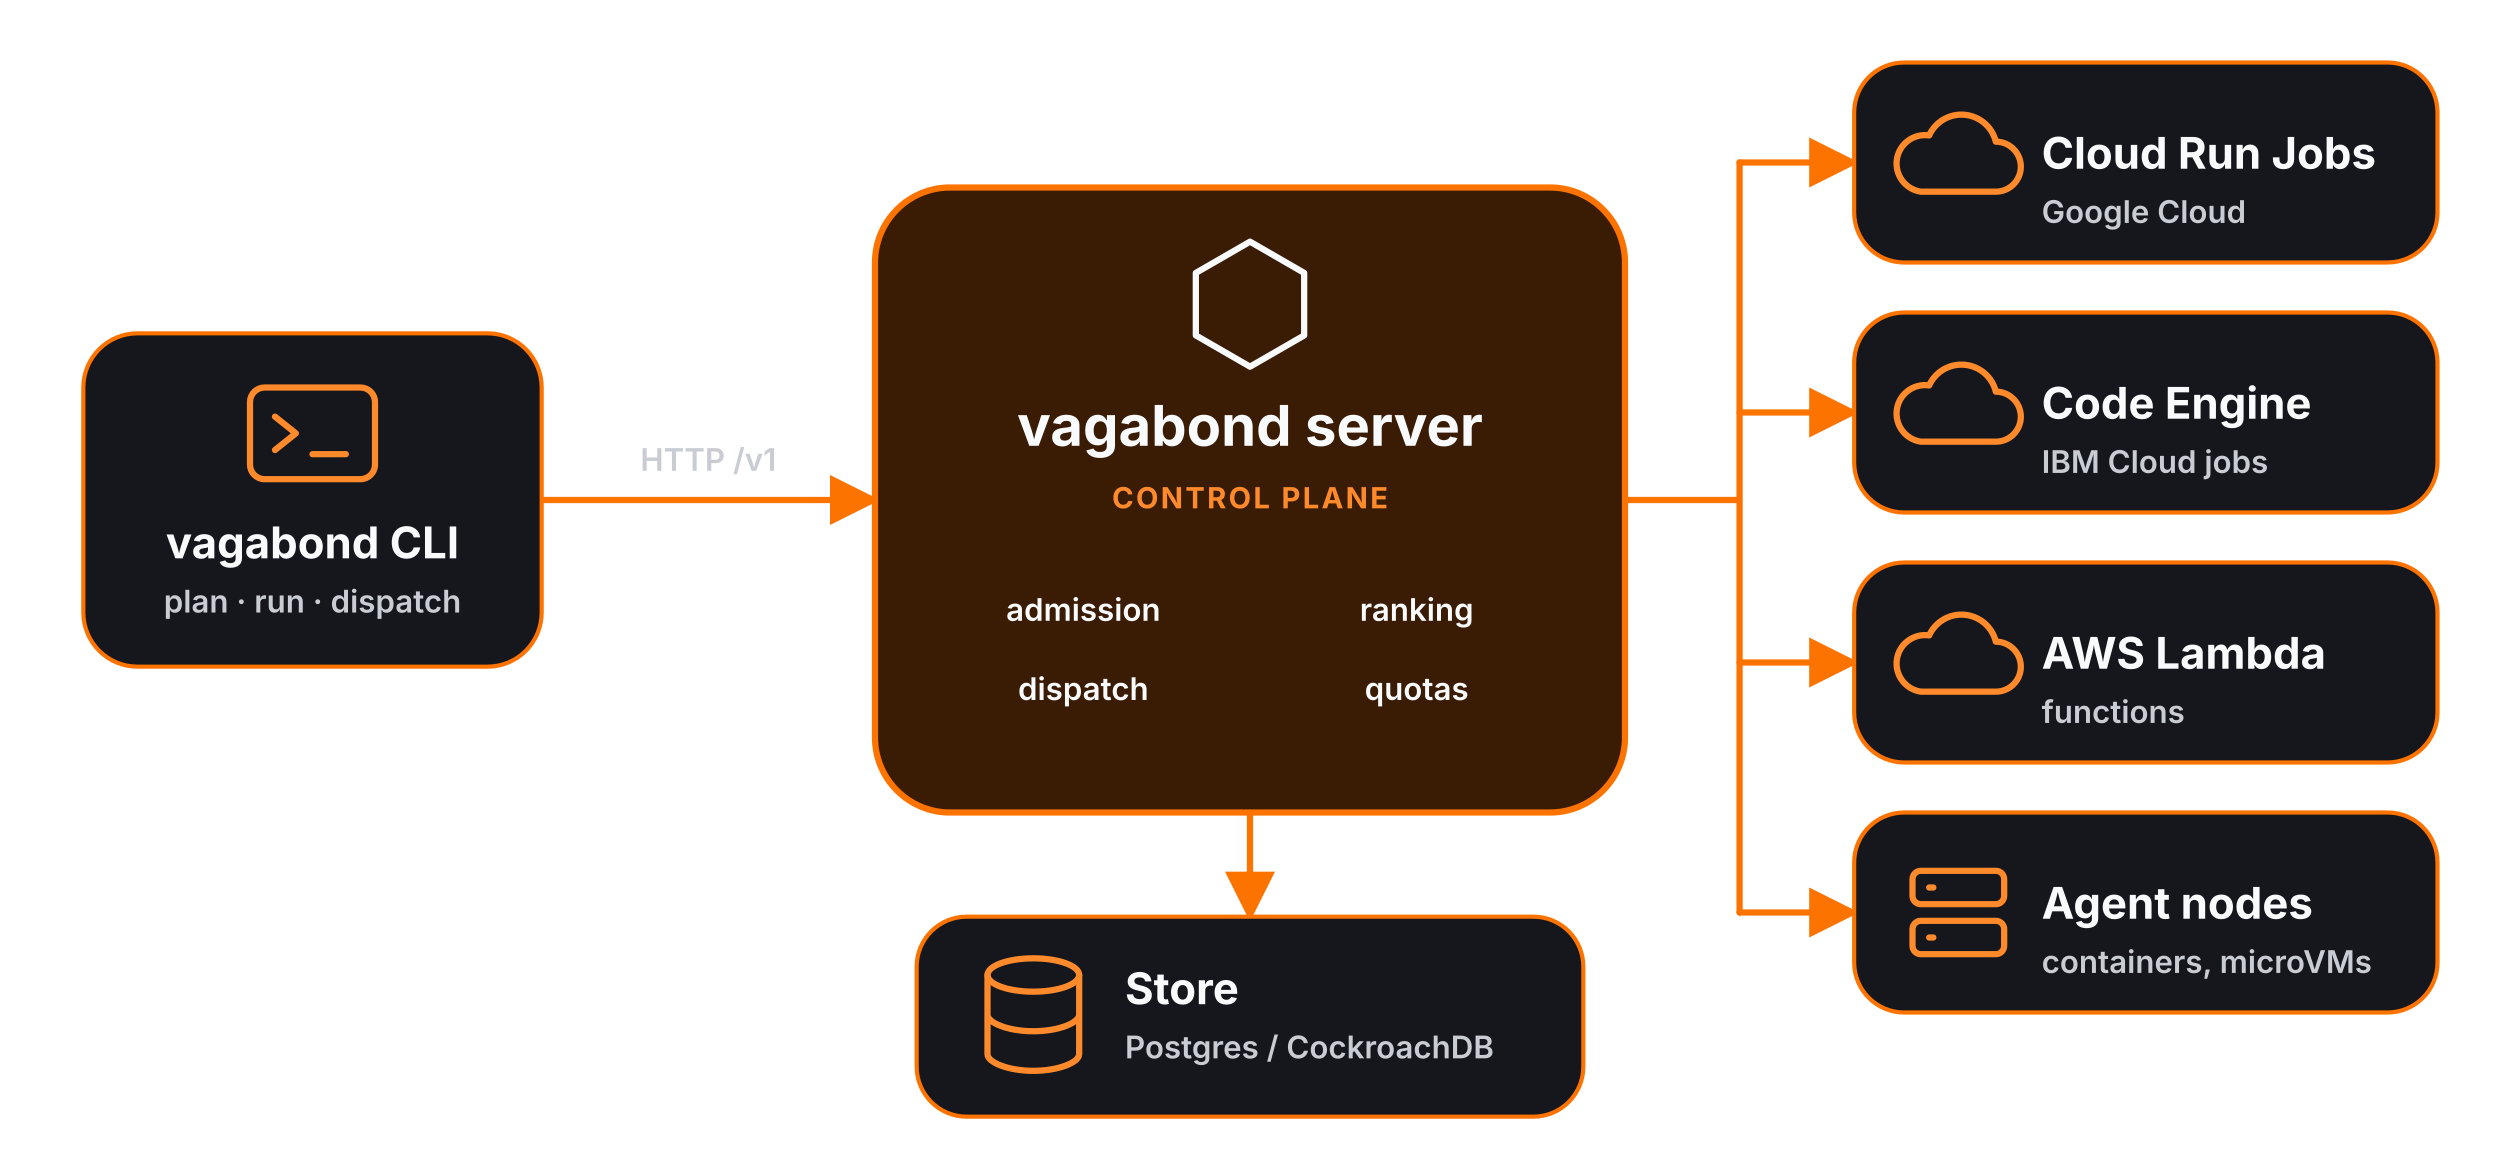
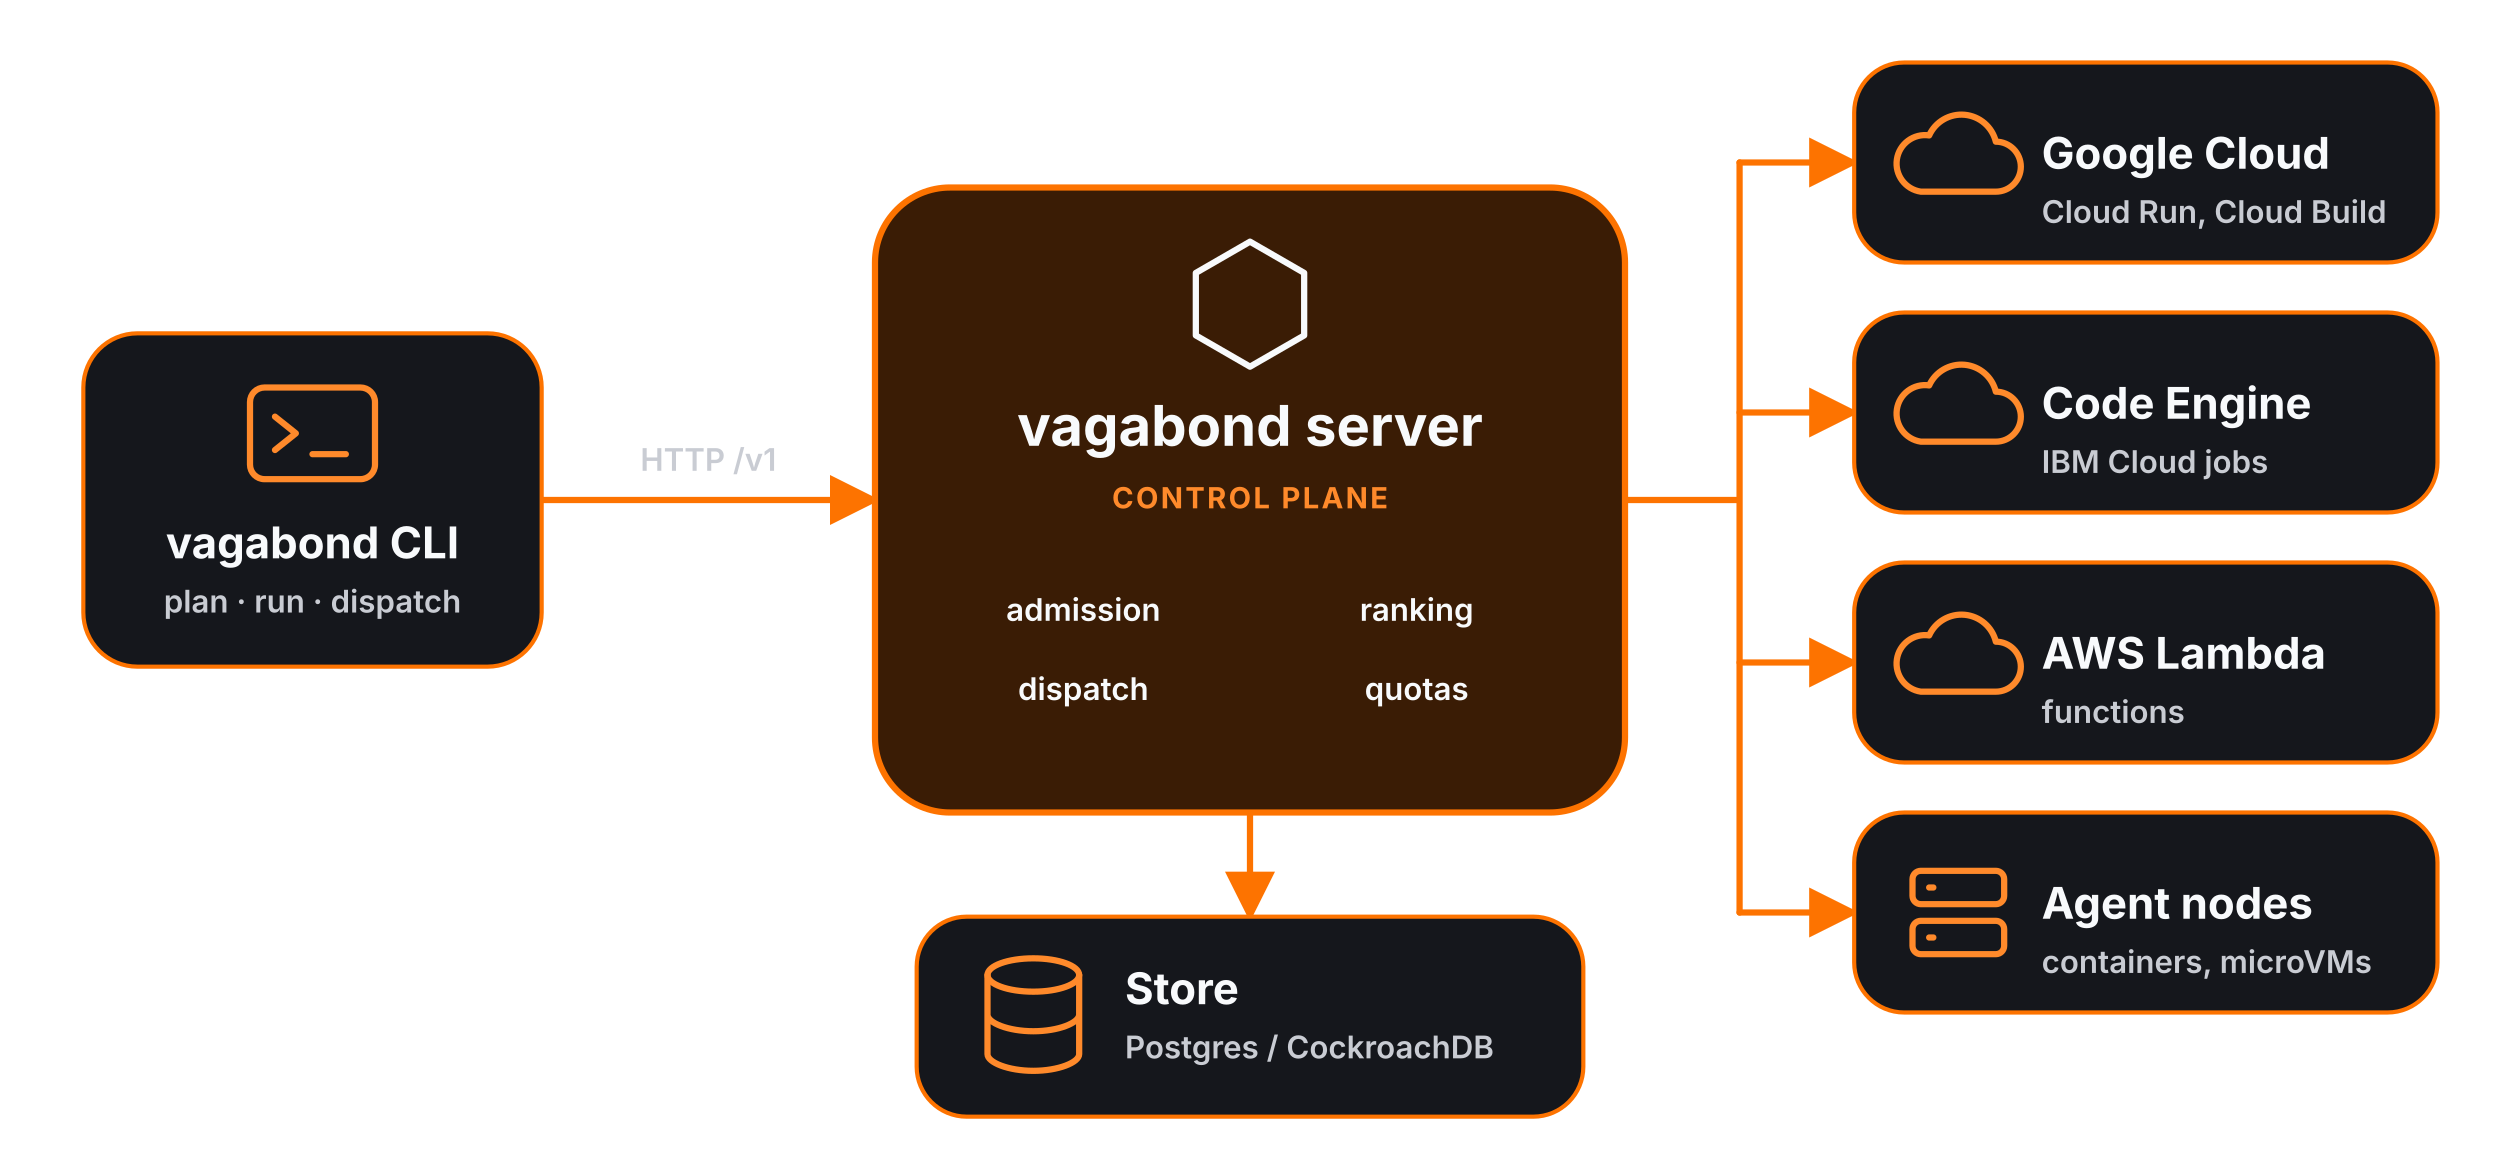
<svg xmlns="http://www.w3.org/2000/svg" viewBox="0 0 1200 560" role="img" aria-labelledby="title desc">
  <defs>
    <style>
      .t{font-family:Inter,ui-sans-serif,system-ui,-apple-system,"Segoe UI",sans-serif}.label{font-size:21px;font-weight:700;fill:#f8fafc}.small{font-size:15px;font-weight:600;fill:#c9ccd3}.micro{font-size:14px;font-weight:700;fill:#ff8a2b;letter-spacing:.08em}.line{fill:none;stroke:#fd7300;stroke-width:3;stroke-linecap:round}.card{fill:#15171c;stroke:#fd7300;stroke-width:2}.core{fill:#3a1c05;stroke:#fd7300;stroke-width:3}.icon{fill:none;stroke:#ff8a2b;stroke-width:3;stroke-linecap:round;stroke-linejoin:round}
    </style>
    <marker id="arrow" viewBox="0 0 10 10" refX="9" refY="5" markerWidth="8" markerHeight="8" orient="auto">
      <path d="M0 0l10 5-10 5z" fill="#fd7300" />
    </marker>
  </defs>
  <g class="t">
    <path class="line" marker-end="url(#arrow)" d="M260 240H420" />
    <text x="340" y="226" text-anchor="middle" class="small">HTTP /v1</text>
    <path class="line" d="M780 240H835M835 78V438" />
    <path class="line" marker-end="url(#arrow)" d="M835 78H890" />
    <path class="line" marker-end="url(#arrow)" d="M835 198H890" />
    <path class="line" marker-end="url(#arrow)" d="M835 318H890" />
    <path class="line" marker-end="url(#arrow)" d="M835 438H890" />
    <path class="line" marker-end="url(#arrow)" d="M600 390V440" />
    <rect x="40" y="160" width="220" height="160" rx="26" class="card" />
    <g class="icon">
      <rect x="120" y="186" width="60" height="44" rx="7" />
      <path d="M132 200l10 8-10 8M150 218h16" />
    </g>
    <text x="150" y="268" text-anchor="middle" class="label">vagabond CLI</text>
    <text x="150" y="294" text-anchor="middle" class="small">plan · run · dispatch</text>
    <rect x="420" y="90" width="360" height="300" rx="36" class="core" />
    <path class="icon" style="stroke:#f8fafc" d="M600 116l26 15v30l-26 15-26-15v-30z" />
    <text x="600" y="214" text-anchor="middle" class="label" style="font-size:27px">vagabond server</text>
    <text x="600" y="244" text-anchor="middle" class="micro">CONTROL PLANE</text>
    <g class="small" text-anchor="middle" style="fill:#f8fafc">
      <text x="520" y="298">admission</text>
      <text x="680" y="298">ranking</text>
      <text x="520" y="336">dispatch</text>
      <text x="680" y="336">quotas</text>
    </g>
    <rect x="440" y="440" width="320" height="96" rx="24" class="card" />
    <g class="icon">
      <ellipse cx="496" cy="468" rx="22" ry="8" />
      <path d="M474 468v38c0 4 10 8 22 8s22-4 22-8v-38M474 487c0 4 10 8 22 8s22-4 22-8" />
    </g>
    <text x="540" y="482" class="label">Store</text>
    <text x="540" y="508" class="small">Postgres / CockroachDB</text>
    <rect x="890" y="30" width="280" height="96" rx="24" class="card" />
    <rect x="890" y="150" width="280" height="96" rx="24" class="card" />
    <rect x="890" y="270" width="280" height="96" rx="24" class="card" />
    <rect x="890" y="390" width="280" height="96" rx="24" class="card" />
    <g class="icon">
      <path transform="translate(0,-12)" d="M922 104h36a12 12 0 0 0 0-24 17 17 0 0 0-32-3 13 13 0 0 0-4 27z" />
      <path transform="translate(0,108)" d="M922 104h36a12 12 0 0 0 0-24 17 17 0 0 0-32-3 13 13 0 0 0-4 27z" />
      <path transform="translate(0,228)" d="M922 104h36a12 12 0 0 0 0-24 17 17 0 0 0-32-3 13 13 0 0 0-4 27z" />
      <g transform="translate(0,48)">
        <rect x="918" y="370" width="44" height="16" rx="4" />
        <rect x="918" y="394" width="44" height="16" rx="4" />
        <path d="M926 378h2M926 402h2" />
      </g>
    </g>
-     <text x="980" y="81" class="label">Cloud Run Jobs</text>
-     <text x="980" y="107" class="small">Google Cloud</text>
+     <text x="980" y="81" class="label">Google Cloud</text>
+     <text x="980" y="107" class="small">Cloud Run, Cloud Build</text>
    <text x="980" y="201" class="label">Code Engine</text>
    <text x="980" y="227" class="small">IBM Cloud jobs</text>
    <text x="980" y="321" class="label">AWS Lambda</text>
    <text x="980" y="347" class="small">functions</text>
    <text x="980" y="441" class="label">Agent nodes</text>
    <text x="980" y="467" class="small">containers, microVMs</text>
  </g>
</svg>
